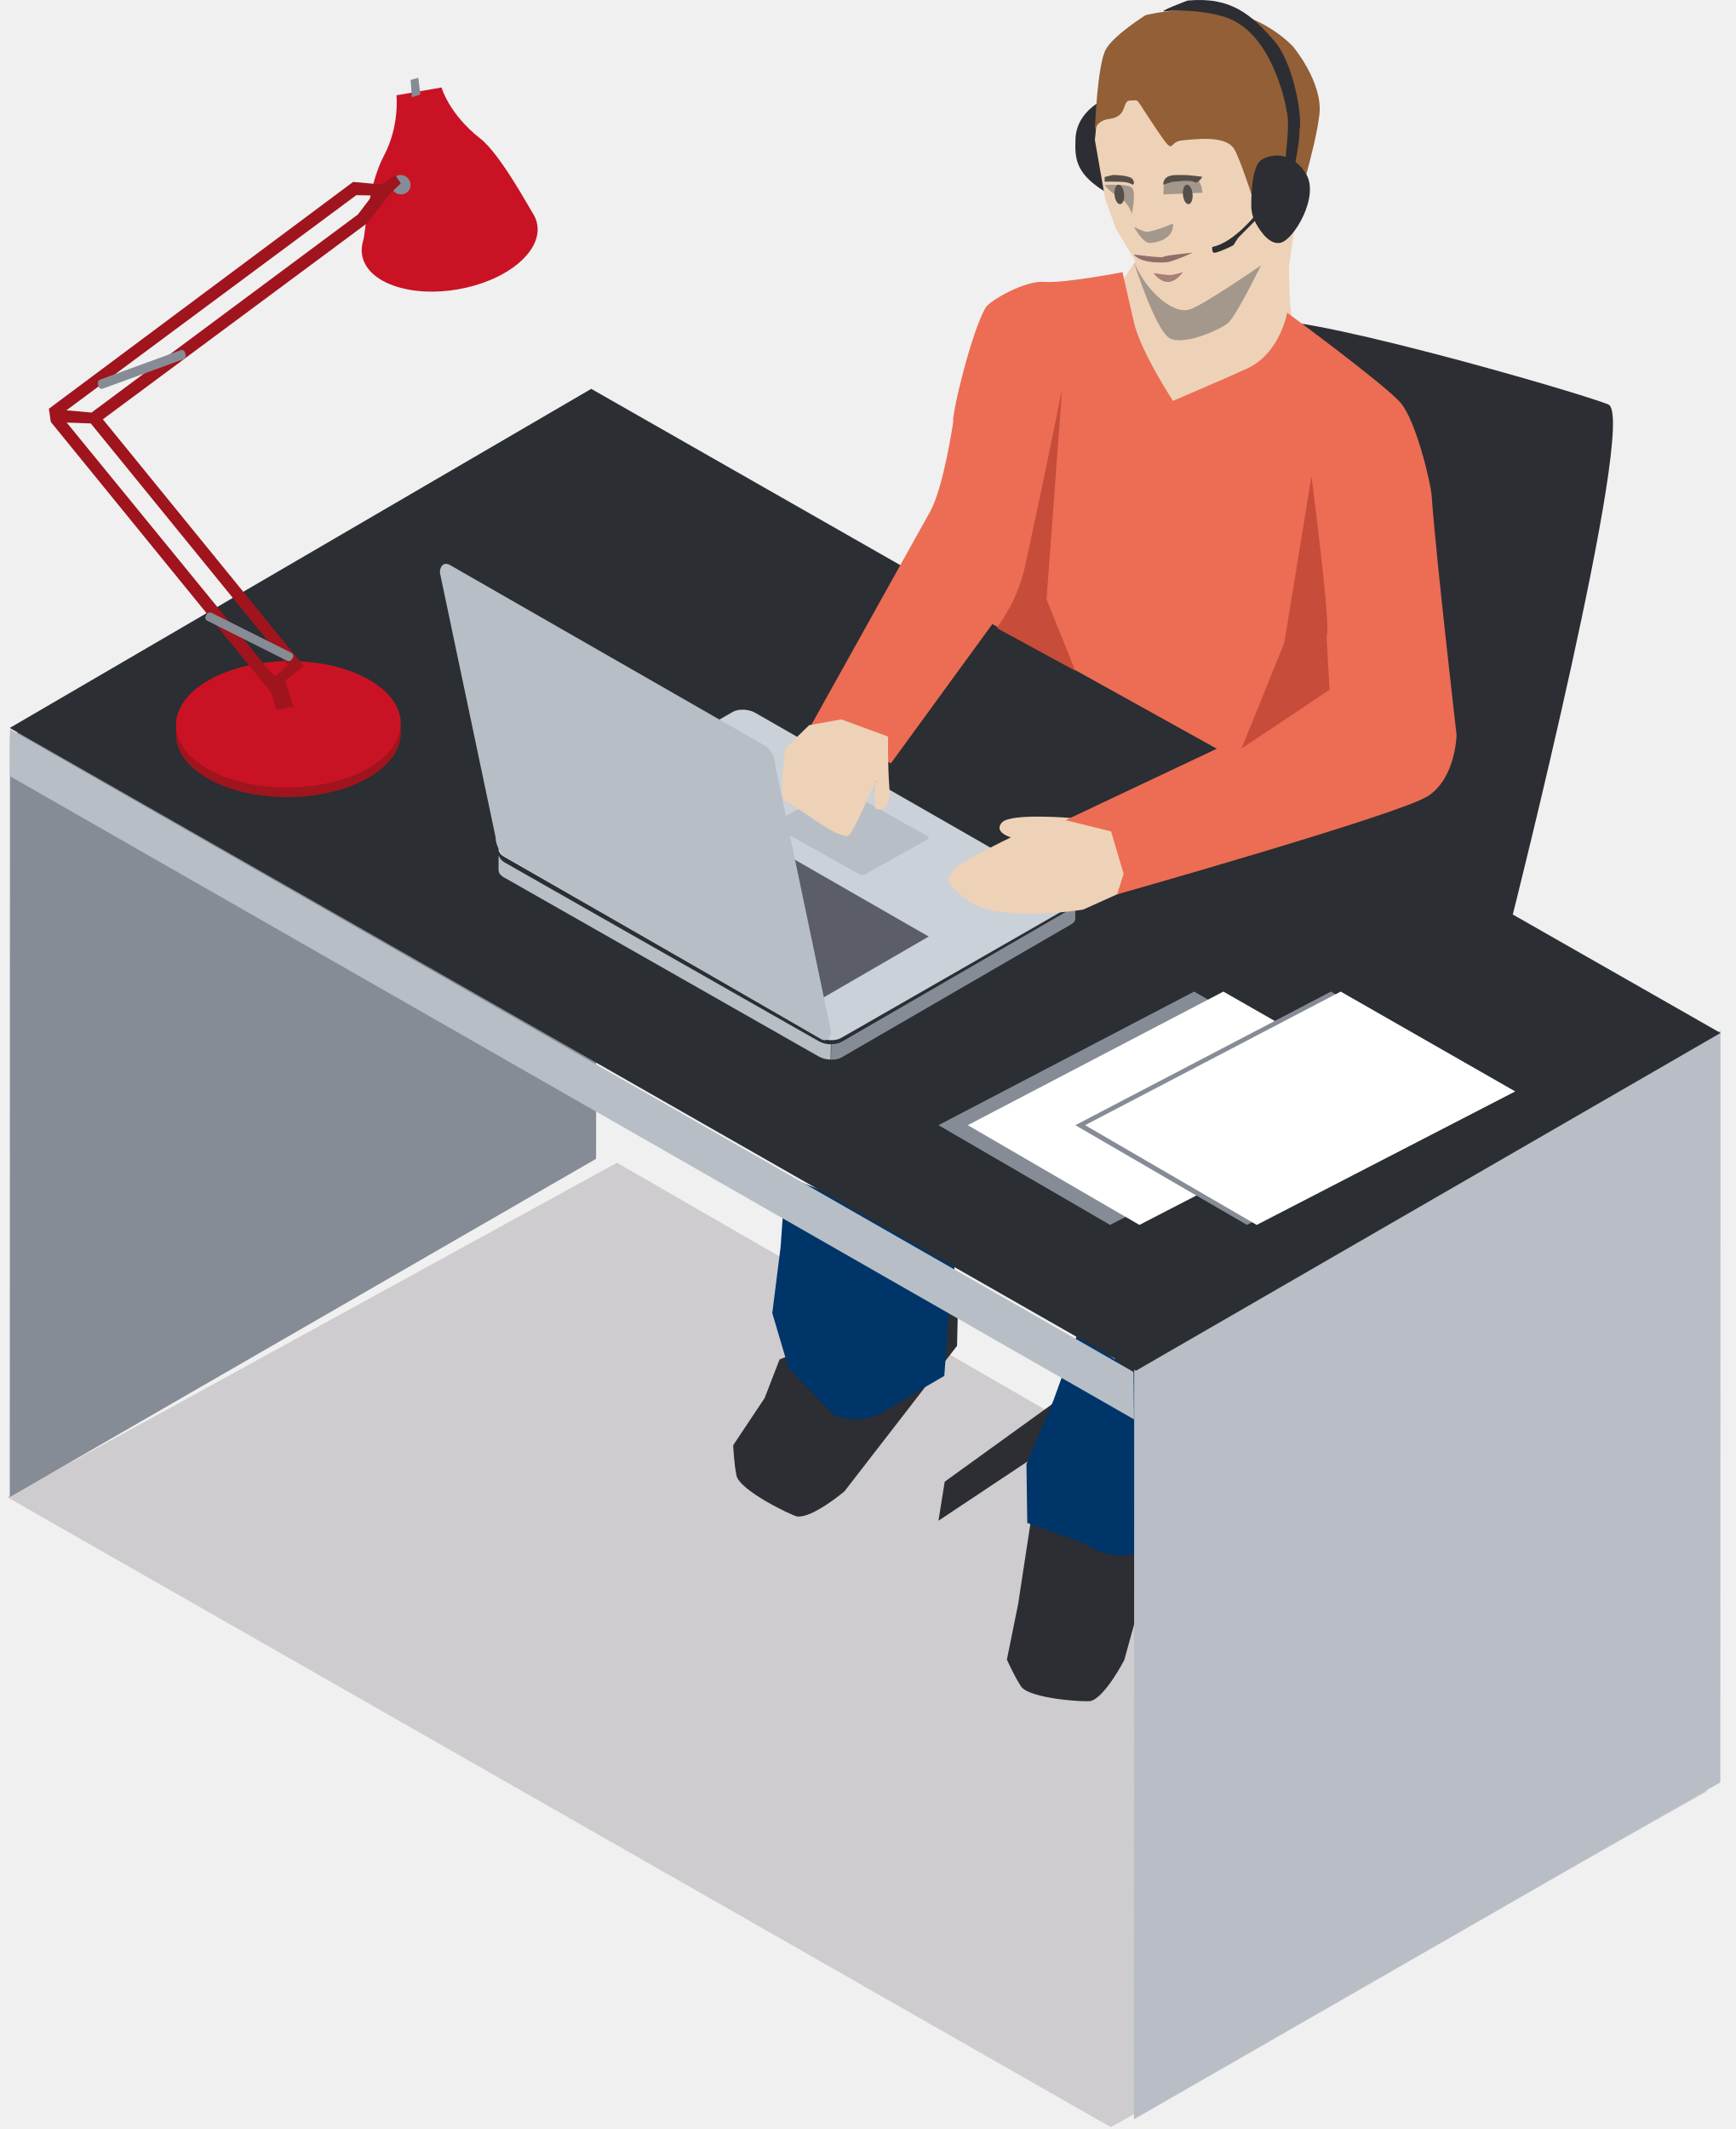
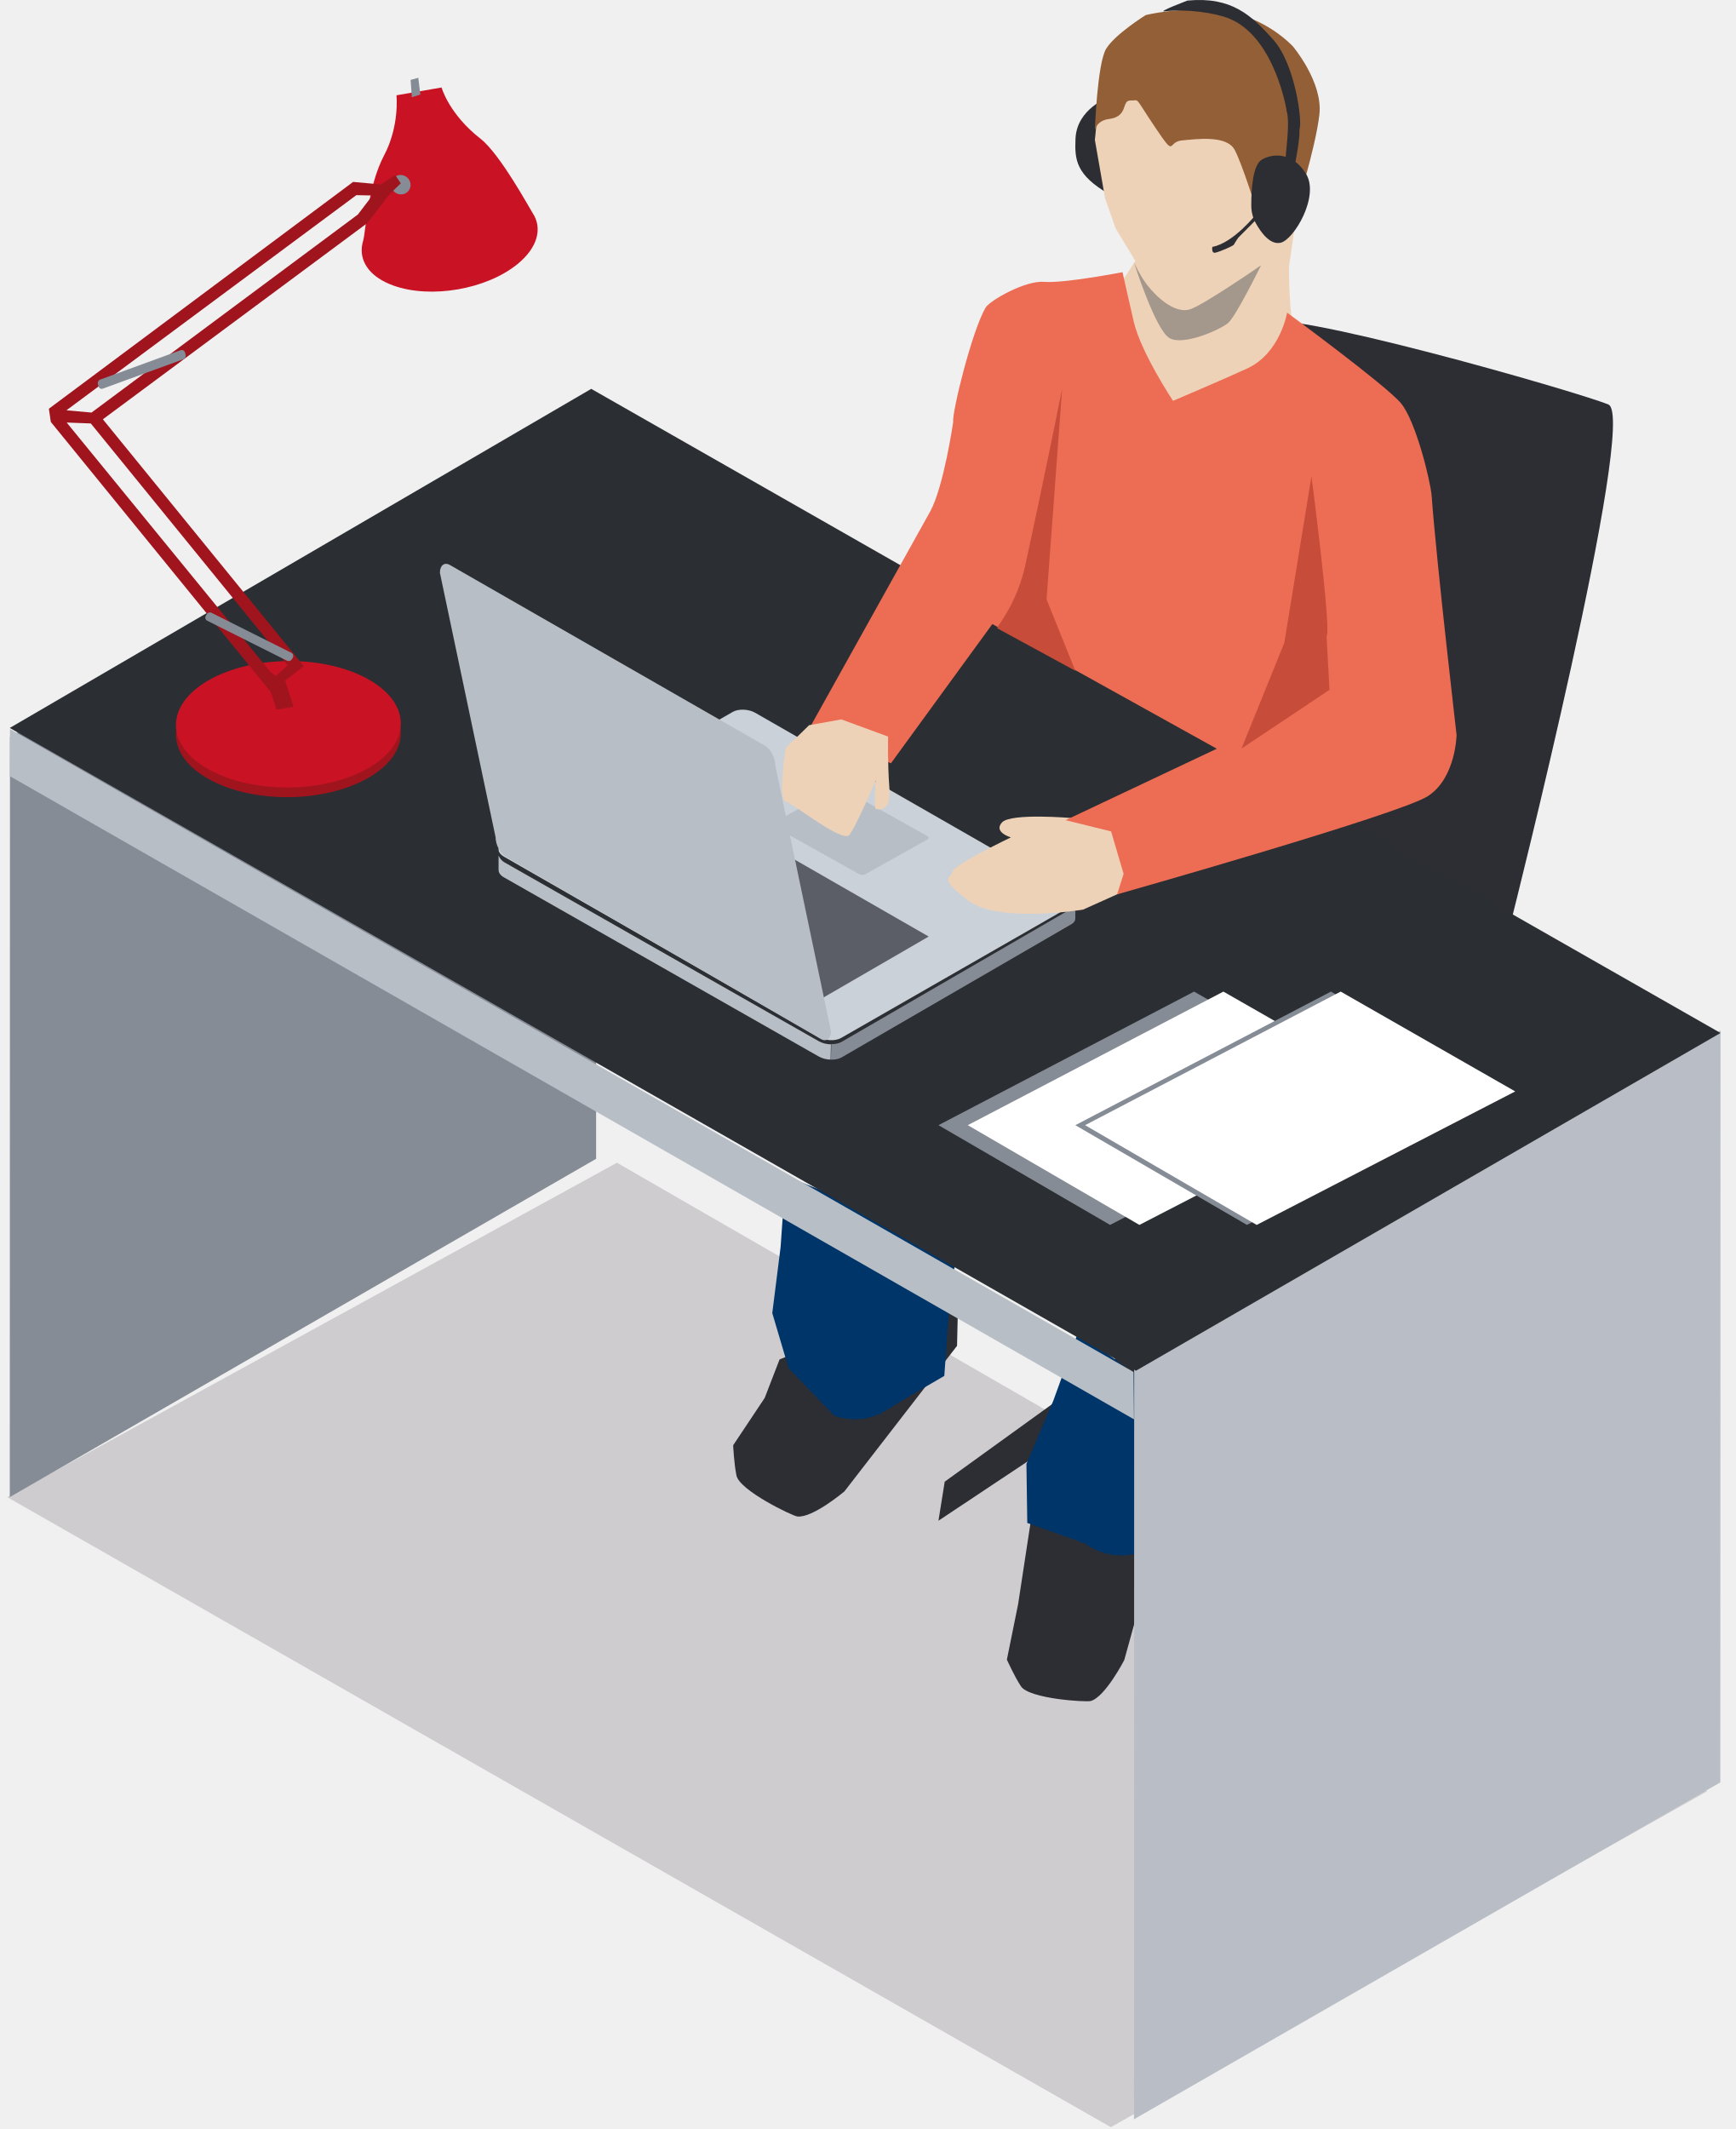
<svg xmlns="http://www.w3.org/2000/svg" width="137" height="168" viewBox="0 0 137 168">
  <g fill="none" fill-rule="evenodd">
    <polygon fill="#DBD9DB" points="134.742 141.35 48.697 91.752 .578 118.143 87.675 167.855" style="mix-blend-mode:multiply" />
    <g transform="translate(.772)">
      <polyline fill="#2C2E33" points="96.666 100.41 73.793 116.92 73.3 120 98.538 103.212 103.609 125.041 105.371 125.041 102.46 102.351 126.539 108.11 125.546 106.026 100.774 98.192 85.307 98.192 85.273 100.904 96.666 100.41" />
      <path fill="#2C2E33" d="M92.093,118.401 L91.391,121.582 L89.503,125.641 C89.503,125.641 89.77,127.009 90.115,127.955 C90.528,129.086 94.921,130.42 95.31,130.411 C96.513,130.383 98.681,127.892 98.681,127.892 L105.707,115.21 L105.29,111.949 L104.189,111.233 L92.093,118.401" />
      <path fill="#3E6696" d="M101.474,100.493 L102.714,105.971 L104.163,111.057 L103.545,115.562 L100.543,119.826 C100.543,119.826 98.69,120.998 96.52,120.099 C94.351,119.201 91.399,118.054 91.399,118.054 L90.04,112.098 L88.732,107.846 L101.474,100.493" />
      <path fill="#2C2E33" d="M60.76,107.27 L59.584,110.313 L57.097,114.045 C57.097,114.045 57.156,115.442 57.356,116.431 C57.596,117.616 61.76,119.612 62.149,119.663 C63.347,119.82 65.877,117.686 65.877,117.686 L74.766,106.201 L74.843,102.906 L73.857,102.027 L60.76,107.27" />
      <path fill="#003569" d="M61.234,92.822 L60.841,98.396 L60.183,103.617 L61.468,107.955 L65.054,111.695 C65.054,111.695 67.049,112.569 69.043,111.358 C71.036,110.146 73.761,108.573 73.761,108.573 L74.199,102.51 L74.843,98.13 L61.234,92.822" />
      <path fill="#2C2E33" d="M80.635,119.72 L79.589,126.577 L78.701,130.959 C78.701,130.959 79.263,132.224 79.805,133.06 C80.454,134.062 84.947,134.327 85.316,134.227 C86.458,133.918 87.966,130.993 87.966,130.993 L91.818,117.038 L90.687,113.971 L89.475,113.534 L80.635,119.72" />
      <path fill="#003569" d="M84.331,105.096 L82.37,110.517 L80.244,115.513 L80.31,120.177 L84.85,121.789 C84.85,121.789 86.6,123.216 88.934,122.574 C91.267,121.931 92.312,120.927 92.312,120.927 L94.572,118.347 L96.448,114.183 L84.331,105.096" />
      <path fill="#2C2E33" d="M98.881,25.527 C99.752,24.03 123.82,30.929 126.178,31.922 C128.537,32.914 118.562,72.444 118.562,72.444 L111.266,79.781 L96.448,41.117 C96.448,41.117 97.686,27.582 98.881,25.527" />
      <polyline fill="#868C96" points="46.278 91.442 0 118.137 .016 58.147 46.295 31.452 46.278 91.442" />
      <polyline fill="#B8BEC6" points="88.696 108.261 88.732 112 0 61.243 .016 57.534 88.696 108.261" />
      <polyline fill="#B9BEC6" points="135.011 140.648 88.732 167.233 88.748 107.9 135.027 81.315 135.011 140.648" />
      <polyline fill="#2B2E32" points="0 57.442 45.894 30.685 135.027 81.513 88.889 108.164 0 57.442" />
      <path fill="#CBD1D8" d="M65.612,81.908 L83.802,71.477 C84.25,71.22 84.19,70.77 83.668,70.476 L58.829,56.242 C58.308,55.948 57.516,55.917 57.069,56.174 L38.879,66.605 C38.432,66.862 38.492,67.312 39.013,67.606 L63.852,81.84 C64.373,82.134 65.165,82.164 65.612,81.908" />
      <path fill="#B8BEC6" d="M67.514 68.995L72.447 66.234C72.569 66.166 72.552 66.047 72.411 65.969L65.675 62.201C65.534 62.123 65.319 62.115 65.198 62.183L60.265 64.944C60.143 65.012 60.16 65.131 60.301 65.209L67.037 68.977C67.178 69.055 67.393 69.063 67.514 68.995M64.785 83.616C64.462 83.606 64.129 83.525 63.866 83.377L39.013 69.238C38.726 69.077 38.584 68.87 38.584 68.673L38.579 68.679 38.579 67.507C38.753 67.938 39.133 68.099 39.133 68.099L63.866 82.17C64.137 82.322 64.481 82.403 64.813 82.41L64.785 83.616" />
      <path fill="#868C96" d="M64.84,82.39 C65.145,82.397 65.438,82.34 65.652,82.215 L83.55,71.844 C83.55,71.844 83.955,71.671 84.102,71.342 L84.102,72.46 L84.098,72.462 C84.108,72.634 84.014,72.801 83.803,72.923 L65.652,83.441 C65.432,83.569 65.127,83.626 64.813,83.615 L64.84,82.39" />
      <polyline fill="#5B5E67" points="43.209 67.247 63.705 79.014 72.529 73.903 52.032 62.137 43.209 67.247" />
      <path fill="#B8BEC6" d="M59.608,58.843 L34.749,44.59 C34.307,44.332 33.947,44.608 33.95,45.203 L38.345,66.072 C38.348,66.666 38.712,67.364 39.155,67.622 L64.013,81.986 C64.456,82.243 64.816,81.967 64.813,81.372 L60.418,60.393 C60.415,59.798 60.051,59.101 59.608,58.843" />
      <path fill="#2C2E33" d="M86.758,7.671 C86.758,7.671 84.211,8.555 84.115,10.961 C84.052,12.573 84.115,13.794 86.803,15.342 L87.189,9.085 L86.758,7.671" />
      <path fill="#EED2B7" d="M100.964,21.072 C100.964,21.072 100.976,24.139 101.214,25.255 C101.451,26.369 102.62,27.269 102.62,27.269 L100.975,28.484 L91.884,35.288 L90.589,34.202 L88.227,28.14 L87.893,22.045 L88.842,20.592 L87.287,18.03 L86.455,15.666 L85.645,11.041 L85.911,8.41 L86.922,6.335 L92.204,3.836 L99.009,9.926 L101.921,14.395 L100.964,21.072" />
      <path fill="#925F36" d="M89.654,1.193 C89.654,1.193 87.243,2.692 86.537,3.847 C85.831,5.002 85.645,10.274 85.645,10.274 C85.645,10.274 85.767,9.517 86.761,9.39 C88.336,9.188 87.71,7.912 88.465,7.931 C89.22,7.949 88.696,7.514 90.39,10.029 C92.083,12.544 91.311,11.191 92.521,11.08 C93.731,10.969 96.075,10.649 96.692,11.847 C97.31,13.045 98.388,16.522 98.388,16.522 C98.388,16.522 98.49,14.5 99.46,14.118 C100.43,13.736 100.728,14.413 100.759,15.113 C100.77,15.383 100.282,17.765 99.443,18.341 C98.793,18.786 101.391,16.962 101.391,16.962 C101.391,16.962 103.055,11.769 103.367,9.036 C103.658,6.487 101.282,3.668 101.282,3.668 C101.282,3.668 99.11,1.266 95.701,0.883 C92.291,0.499 89.654,1.193 89.654,1.193" />
      <path fill="#2C2E33" d="M97.991,16.252 C97.995,16.727 98.115,17.191 98.349,17.613 C98.75,18.337 99.468,19.341 100.301,19.156 C101.357,18.922 103.404,15.469 102.306,13.71 C101.208,11.949 99.619,12.112 98.807,12.608 C98.12,13.028 97.98,14.914 97.991,16.252" />
      <path fill="#A4978B" d="M88.732,20.712 C89.155,21.616 89.545,22.202 89.801,22.524 C90.698,23.654 92.076,24.775 93.182,24.401 C94.288,24.027 98.762,20.933 98.762,20.933 C98.762,20.933 96.788,24.958 96.162,25.487 C95.536,26.016 92.686,27.286 91.562,26.696 C90.438,26.107 88.732,20.712 88.732,20.712" />
      <path fill="#2C2E33" d="M101.796 10.206C101.796 10.206 101.796 10.206 101.796 10.205 102.037 9.619 101.463 5.077 99.733 3.14 98.001 1.202 96.438-.282 92.958.045 92.958.045 90.449.988 91.18.895 92.839.685 95.142 1.011 96.249 1.465 99.526 2.81 100.588 7.661 100.776 8.676L100.745 8.652C101.123 9.597 100.63 12.389 100.725 12.479L101.462 13.041C101.39 12.973 101.828 11.265 101.796 10.206M98.398 16.877C98.398 16.877 96.598 19.172 94.918 19.482 94.918 19.482 94.821 20.005 95.147 19.94 95.473 19.874 96.574 19.413 96.624 19.297 96.673 19.181 96.967 18.752 96.967 18.752L98.762 16.947 98.398 16.877" />
      <path fill="#EED2B7" d="M83.877,64.557 C83.877,64.557 79.011,64.129 78.312,64.9 C77.613,65.671 79.015,66.078 79.015,66.078 C79.015,66.078 74.56,68.214 74.411,68.779 C74.261,69.344 73.249,69.242 75.649,71.062 C78.049,72.883 84.72,71.777 84.72,71.777 L90.275,69.277 L90.275,64.906 L83.877,64.557" />
      <path fill="#EC6D54" d="M114.193,57.981 C114.193,57.981 114.148,61.388 111.927,62.824 C109.706,64.261 87.398,70.575 87.398,70.575 L87.914,68.957 L86.925,65.607 L83.333,64.721 L95.269,59.082 L77.553,49.245 L69.545,60.236 L63.27,57.188 C63.27,57.188 71.873,41.763 72.643,40.369 C73.716,38.424 74.46,33.317 74.46,33.317 C74.351,32.592 75.909,26.209 77.01,24.289 C77.336,23.721 80.158,22.106 81.662,22.24 C83.167,22.374 87.827,21.479 87.827,21.479 C87.827,21.479 88.409,24.084 88.722,25.417 C89.286,27.818 91.814,31.632 91.814,31.632 C91.814,31.632 96.295,29.719 97.692,29.066 C100.283,27.855 100.818,24.672 100.818,24.672 C100.818,24.672 108.604,30.391 109.796,31.808 C110.988,33.225 112.147,38.026 112.227,39.129 C112.623,44.526 114.237,58.33 114.193,57.981" />
      <path fill="#C74C39" d="M103.933 50.196C104.333 49.772 102.741 37.589 102.741 37.589L100.597 50.725 97.219 59.068 104.163 54.434 103.933 50.196M77.93 49.573C78.059 49.209 79.501 47.622 80.182 44.485 81.611 37.905 83.061 30.685 83.061 30.685L81.831 47.298 84.102 52.932 77.93 49.573" />
      <path fill="#EED2B7" d="M63.09,57.225 L61.252,59.017 C61.252,59.017 60.584,63.038 61.252,63.246 C61.919,63.454 65.739,66.558 66.279,65.874 C66.82,65.19 68.335,61.599 68.335,61.599 C68.335,61.599 68.213,63.748 68.335,63.814 C68.456,63.881 69.58,64.177 69.428,62.197 C69.276,60.217 69.326,58.124 69.326,58.124 L65.634,56.767 L63.09,57.225" />
      <polyline fill="#868C96" points="73.3 88.788 86.846 96.658 107.25 86.124 93.475 78.247 73.3 88.788" />
      <polyline fill="#FFFFFF" points="75.615 88.788 89.16 96.658 109.564 86.124 95.789 78.247 75.615 88.788" />
      <polyline fill="#868C96" points="84.102 88.788 97.648 96.658 118.052 86.124 104.277 78.247 84.102 88.788" />
      <polyline fill="#FFFFFF" points="84.874 88.788 98.419 96.658 118.823 86.124 105.048 78.247 84.874 88.788" />
      <path fill="#C91324" d="M41.266,16.806 L41.266,16.806 C41.039,16.464 38.704,12.159 37.161,10.953 C34.649,8.992 34.081,6.904 34.081,6.904 L30.52,7.519 C30.52,7.519 30.781,9.922 29.54,12.27 C28.255,14.701 28.096,18.21 27.904,18.948 C27.843,19.132 27.81,19.313 27.79,19.494 C27.787,19.521 27.785,19.538 27.785,19.538 L27.786,19.538 C27.676,20.772 28.525,21.905 30.283,22.535 C33.237,23.594 37.618,22.837 40.07,20.842 C41.689,19.523 42.053,17.997 41.266,16.806" />
      <path fill="#868C96" d="M31.623,14.459 C31.698,14.878 31.418,15.269 30.999,15.333 C30.579,15.398 30.179,15.11 30.104,14.691 C30.029,14.273 30.308,13.881 30.728,13.817 C31.147,13.753 31.548,14.04 31.623,14.459" />
      <path fill="#A0141E" d="M15.717,61.487 C12.254,59.565 12.249,56.411 15.707,54.439 C19.168,52.466 24.787,52.424 28.258,54.346 C31.729,56.269 31.732,59.429 28.264,61.401 C24.799,63.372 19.182,63.409 15.717,61.487" />
      <path fill="#C91324" d="M15.717,60.72 C12.254,58.798 12.249,55.644 15.707,53.672 C19.168,51.699 24.787,51.657 28.258,53.579 C31.729,55.502 31.732,58.662 28.264,60.634 C24.799,62.604 19.182,62.642 15.717,60.72" />
      <path fill="#A0141E" d="M30.863,14.466 L30.422,13.808 L29.299,14.554 L27.099,14.355 L3.086,32.253 L3.239,33.295 L20.598,54.61 L21.058,56 L22.396,55.77 L21.732,53.718 L23.203,52.561 L7.348,33.087 L28.216,17.607 L29.984,15.321 L30.863,14.466 L30.863,14.466 Z M21.935,52.501 L20.983,53.342 L20.562,53.013 L4.491,33.343 L6.395,33.415 L21.935,52.501 L21.935,52.501 Z M27.476,16.926 L6.452,32.556 L4.47,32.377 L27.354,15.399 L28.621,15.425 L27.476,16.926 L27.476,16.926 Z" />
      <path fill="#868C96" d="M13.699 28.347L7.338 30.67C7.196 30.722 7.043 30.636 6.998 30.479L6.957 30.333C6.912 30.176 6.992 30.006 7.133 29.954L13.494 27.632C13.636 27.58 13.789 27.665 13.834 27.822L13.876 27.968C13.921 28.125 13.841 28.295 13.699 28.347M21.878 52.134L15.584 48.981C15.444 48.911 15.391 48.742 15.466 48.606L15.537 48.479C15.612 48.343 15.789 48.289 15.929 48.36L22.223 51.513C22.364 51.583 22.417 51.752 22.342 51.887L22.271 52.014C22.195 52.15 22.019 52.204 21.878 52.134" />
      <polyline fill="#868C96" points="31.737 7.671 31.635 6.308 32.244 6.137 32.406 7.456 31.737 7.671" />
-       <path fill="#A4978B" d="M88.732,17.896 C88.732,17.896 89.346,18.227 89.657,18.283 C90.101,18.363 91.811,17.644 91.811,17.644 C91.811,17.644 92.026,18.97 90.035,19.176 C89.428,19.238 88.732,17.896 88.732,17.896" />
-       <path fill="#906E68" d="M88.732,20.08 C88.732,20.08 90.925,20.389 91.069,20.263 C91.212,20.137 93.361,19.945 93.361,19.945 C93.361,19.945 91.791,20.672 91.249,20.701 C89.105,20.813 88.732,20.08 88.732,20.08" />
-       <path fill="#A88078" d="M90.275,21.539 C90.275,21.539 91.364,21.75 91.734,21.689 C92.105,21.628 92.59,21.479 92.59,21.479 C92.59,21.479 92.069,22.266 91.391,22.246 C90.713,22.227 90.275,21.539 90.275,21.539" />
-       <path fill="#A4978B" d="M86.417 14.606C86.417 14.606 88.139 14.465 88.546 14.79 88.953 15.114 88.564 16.877 88.564 16.877 88.564 16.877 88.391 16.086 87.594 15.602 86.798 15.117 86.417 14.606 86.417 14.606M91.101 14.365C91.101 14.365 91.821 13.764 92.969 13.811 94.116 13.858 94.133 15.21 94.133 15.21L91.047 15.342 91.101 14.365" />
-       <path fill="#554F4A" d="M87.928 15.141C88.013 15.55 87.923 15.972 87.728 16.082 87.532 16.194 87.305 15.952 87.22 15.543 87.136 15.135 87.226 14.713 87.421 14.602 87.617 14.491 87.844 14.733 87.928 15.141M93.33 15.142C93.414 15.55 93.324 15.972 93.129 16.082 92.933 16.194 92.706 15.952 92.622 15.544 92.537 15.135 92.627 14.713 92.822 14.602 93.018 14.491 93.245 14.733 93.33 15.142M91.05 14.575C91.05 14.575 90.938 13.855 91.963 13.814 92.989 13.774 94.133 13.952 94.133 13.952 94.133 13.952 93.759 14.566 93.483 14.36 93.208 14.153 91.687 14.362 91.687 14.362L91.05 14.575M88.618 14.575C88.618 14.575 88.852 14.544 88.649 14.171 88.447 13.798 87.054 13.808 87.054 13.808L86.418 13.963 86.417 14.336C86.417 14.336 87.382 14.322 87.882 14.359 88.381 14.396 88.618 14.575 88.618 14.575" />
    </g>
  </g>
</svg>
